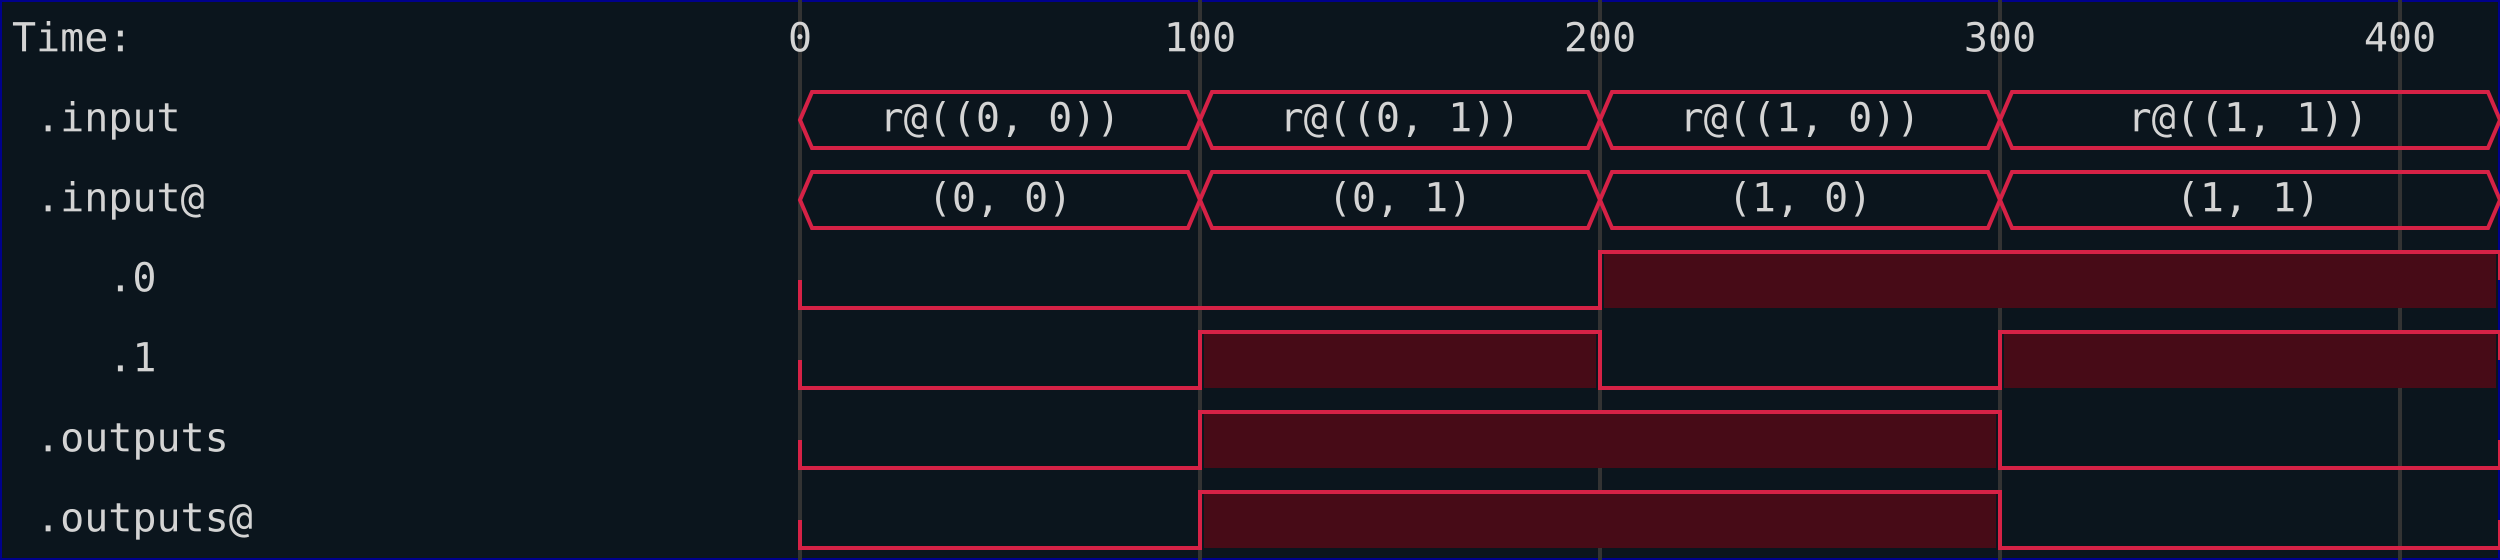
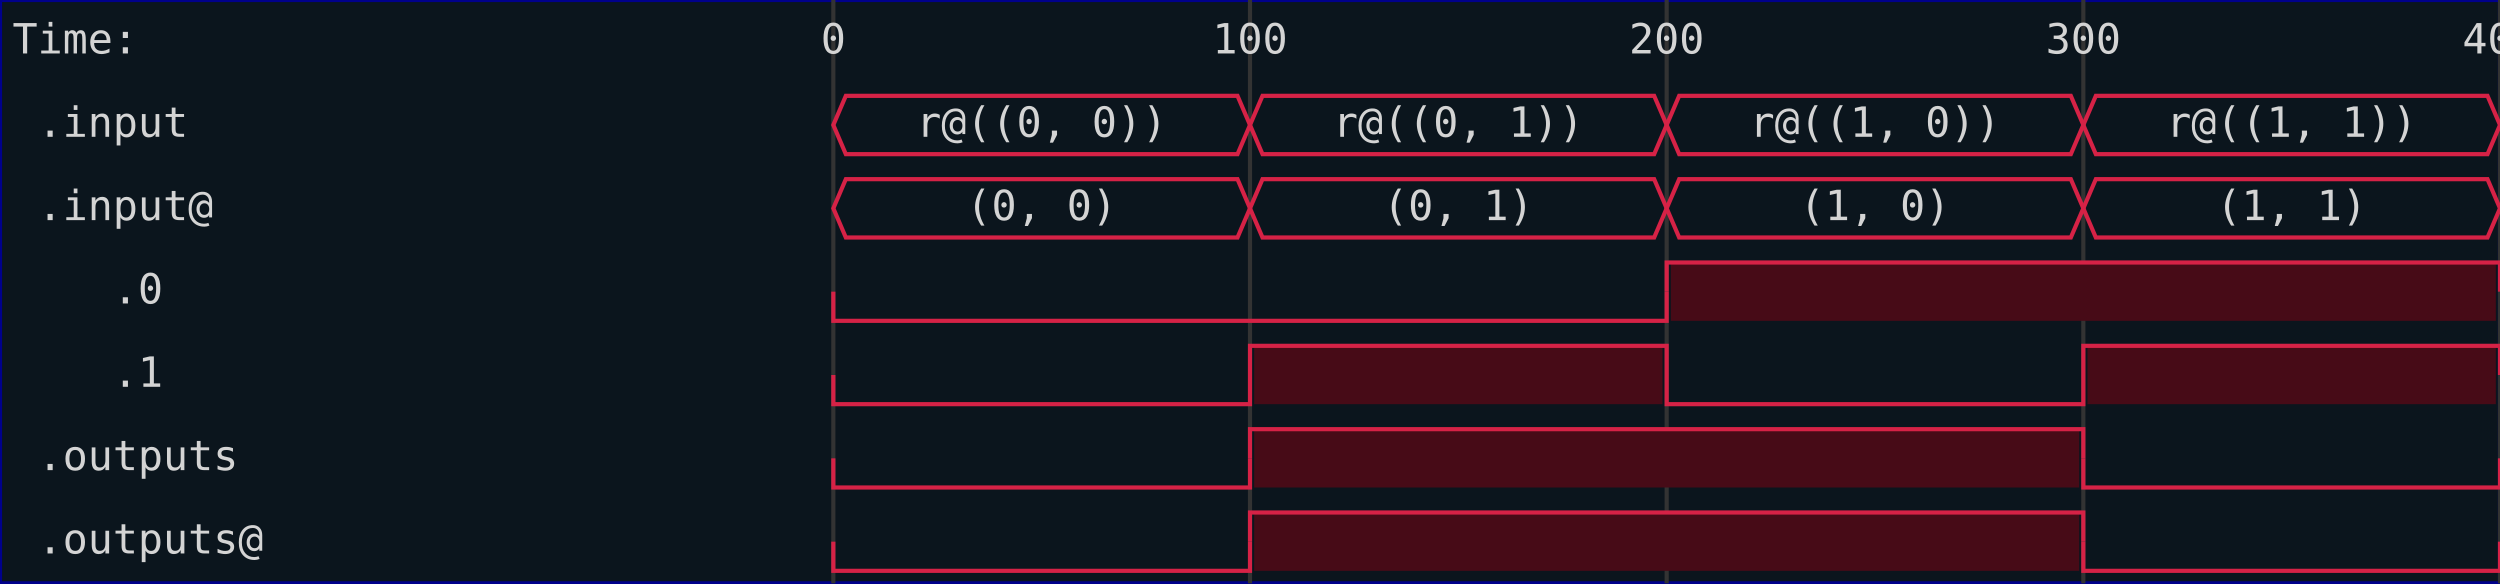
- <svg xmlns="http://www.w3.org/2000/svg" viewBox="0 0 625 140">
+ <svg xmlns="http://www.w3.org/2000/svg" viewBox="0 0 600 140">
  <defs>
    <clipPath id="clip">
-       <rect height="140" width="625" x="0" y="0" />
+       <rect height="140" width="600" x="0" y="0" />
    </clipPath>
  </defs>
-   <rect fill="#0B151D" height="140" stroke="darkblue" width="625" x="0" y="0" />
+   <rect fill="#0B151D" height="140" stroke="darkblue" width="600" x="0" y="0" />
  <line stroke="#333333" stroke-width="1" x1="200" x2="200" y1="0" y2="140" />
  <text clip-path="url(#clip)" dominant-baseline="middle" fill="#D4D4D4" font-family="monospace" font-size="10px" text-anchor="middle" x="200" y="10">
0
</text>
  <line stroke="#333333" stroke-width="1" x1="300" x2="300" y1="0" y2="140" />
  <text clip-path="url(#clip)" dominant-baseline="middle" fill="#D4D4D4" font-family="monospace" font-size="10px" text-anchor="middle" x="300" y="10">
100
</text>
  <line stroke="#333333" stroke-width="1" x1="400" x2="400" y1="0" y2="140" />
  <text clip-path="url(#clip)" dominant-baseline="middle" fill="#D4D4D4" font-family="monospace" font-size="10px" text-anchor="middle" x="400" y="10">
200
</text>
  <line stroke="#333333" stroke-width="1" x1="500" x2="500" y1="0" y2="140" />
  <text clip-path="url(#clip)" dominant-baseline="middle" fill="#D4D4D4" font-family="monospace" font-size="10px" text-anchor="middle" x="500" y="10">
300
</text>
  <line stroke="#333333" stroke-width="1" x1="600" x2="600" y1="0" y2="140" />
  <text clip-path="url(#clip)" dominant-baseline="middle" fill="#D4D4D4" font-family="monospace" font-size="10px" text-anchor="middle" x="600" y="10">
400
</text>
  <text dominant-baseline="middle" fill="#D4D4D4" font-family="monospace" font-size="10px" text-anchor="start" x="3" y="10">
Time:
</text>
  <text dominant-baseline="middle" fill="#D4D4D4" font-family="monospace" font-size="10px" text-anchor="start" x="3" xml:space="preserve" y="30">
.input
</text>
  <path d="M 200 30 L 203 23 L 297 23 L 300 30 L 297 37 L 203 37 Z" fill="none" stroke="#D62246" stroke-width="1" />
  <text dominant-baseline="middle" fill="#D4D4D4" font-family="monospace" font-size="10px" text-anchor="middle" x="250" xml:space="preserve" y="30">
r@((0, 0))
</text>
  <path d="M 300 30 L 303 23 L 397 23 L 400 30 L 397 37 L 303 37 Z" fill="none" stroke="#D62246" stroke-width="1" />
  <text dominant-baseline="middle" fill="#D4D4D4" font-family="monospace" font-size="10px" text-anchor="middle" x="350" xml:space="preserve" y="30">
r@((0, 1))
</text>
  <path d="M 400 30 L 403 23 L 497 23 L 500 30 L 497 37 L 403 37 Z" fill="none" stroke="#D62246" stroke-width="1" />
  <text dominant-baseline="middle" fill="#D4D4D4" font-family="monospace" font-size="10px" text-anchor="middle" x="450" xml:space="preserve" y="30">
r@((1, 0))
</text>
-   <path d="M 500 30 L 503 23 L 622 23 L 625 30 L 622 37 L 503 37 Z" fill="none" stroke="#D62246" stroke-width="1" />
-   <text dominant-baseline="middle" fill="#D4D4D4" font-family="monospace" font-size="10px" text-anchor="middle" x="562" xml:space="preserve" y="30">
+   <path d="M 500 30 L 503 23 L 597 23 L 600 30 L 597 37 L 503 37 Z" fill="none" stroke="#D62246" stroke-width="1" />
+   <text dominant-baseline="middle" fill="#D4D4D4" font-family="monospace" font-size="10px" text-anchor="middle" x="550" xml:space="preserve" y="30">
r@((1, 1))
</text>
  <text dominant-baseline="middle" fill="#D4D4D4" font-family="monospace" font-size="10px" text-anchor="start" x="3" xml:space="preserve" y="50">
.input@
</text>
  <path d="M 200 50 L 203 43 L 297 43 L 300 50 L 297 57 L 203 57 Z" fill="none" stroke="#D62246" stroke-width="1" />
  <text dominant-baseline="middle" fill="#D4D4D4" font-family="monospace" font-size="10px" text-anchor="middle" x="250" xml:space="preserve" y="50">
(0, 0)
</text>
  <path d="M 300 50 L 303 43 L 397 43 L 400 50 L 397 57 L 303 57 Z" fill="none" stroke="#D62246" stroke-width="1" />
  <text dominant-baseline="middle" fill="#D4D4D4" font-family="monospace" font-size="10px" text-anchor="middle" x="350" xml:space="preserve" y="50">
(0, 1)
</text>
  <path d="M 400 50 L 403 43 L 497 43 L 500 50 L 497 57 L 403 57 Z" fill="none" stroke="#D62246" stroke-width="1" />
  <text dominant-baseline="middle" fill="#D4D4D4" font-family="monospace" font-size="10px" text-anchor="middle" x="450" xml:space="preserve" y="50">
(1, 0)
</text>
-   <path d="M 500 50 L 503 43 L 622 43 L 625 50 L 622 57 L 503 57 Z" fill="none" stroke="#D62246" stroke-width="1" />
-   <text dominant-baseline="middle" fill="#D4D4D4" font-family="monospace" font-size="10px" text-anchor="middle" x="562" xml:space="preserve" y="50">
+   <path d="M 500 50 L 503 43 L 597 43 L 600 50 L 597 57 L 503 57 Z" fill="none" stroke="#D62246" stroke-width="1" />
+   <text dominant-baseline="middle" fill="#D4D4D4" font-family="monospace" font-size="10px" text-anchor="middle" x="550" xml:space="preserve" y="50">
(1, 1)
</text>
  <text dominant-baseline="middle" fill="#D4D4D4" font-family="monospace" font-size="10px" text-anchor="start" x="3" xml:space="preserve" y="70">
   .0
</text>
  <path d="M 200 70 L 200 77 L 400 77 L 400 70" fill="none" stroke="#D62246" stroke-width="1" />
-   <rect fill="#470B17" height="14" stroke="none" width="223" x="401" y="63" />
-   <path d="M 400 70 L 400 63 L 625 63 L 625 70" fill="none" stroke="#D62246" stroke-width="1" />
+   <rect fill="#470B17" height="14" stroke="none" width="198" x="401" y="63" />
+   <path d="M 400 70 L 400 63 L 600 63 L 600 70" fill="none" stroke="#D62246" stroke-width="1" />
  <text dominant-baseline="middle" fill="#D4D4D4" font-family="monospace" font-size="10px" text-anchor="start" x="3" xml:space="preserve" y="90">
   .1
</text>
  <path d="M 200 90 L 200 97 L 300 97 L 300 90" fill="none" stroke="#D62246" stroke-width="1" />
  <rect fill="#470B17" height="14" stroke="none" width="98" x="301" y="83" />
  <path d="M 300 90 L 300 83 L 400 83 L 400 90" fill="none" stroke="#D62246" stroke-width="1" />
  <path d="M 400 90 L 400 97 L 500 97 L 500 90" fill="none" stroke="#D62246" stroke-width="1" />
-   <rect fill="#470B17" height="14" stroke="none" width="123" x="501" y="83" />
-   <path d="M 500 90 L 500 83 L 625 83 L 625 90" fill="none" stroke="#D62246" stroke-width="1" />
+   <rect fill="#470B17" height="14" stroke="none" width="98" x="501" y="83" />
+   <path d="M 500 90 L 500 83 L 600 83 L 600 90" fill="none" stroke="#D62246" stroke-width="1" />
  <text dominant-baseline="middle" fill="#D4D4D4" font-family="monospace" font-size="10px" text-anchor="start" x="3" xml:space="preserve" y="110">
.outputs
</text>
  <path d="M 200 110 L 200 117 L 300 117 L 300 110" fill="none" stroke="#D62246" stroke-width="1" />
  <rect fill="#470B17" height="14" stroke="none" width="198" x="301" y="103" />
  <path d="M 300 110 L 300 103 L 500 103 L 500 110" fill="none" stroke="#D62246" stroke-width="1" />
-   <path d="M 500 110 L 500 117 L 625 117 L 625 110" fill="none" stroke="#D62246" stroke-width="1" />
+   <path d="M 500 110 L 500 117 L 600 117 L 600 110" fill="none" stroke="#D62246" stroke-width="1" />
  <text dominant-baseline="middle" fill="#D4D4D4" font-family="monospace" font-size="10px" text-anchor="start" x="3" xml:space="preserve" y="130">
.outputs@
</text>
  <path d="M 200 130 L 200 137 L 300 137 L 300 130" fill="none" stroke="#D62246" stroke-width="1" />
  <rect fill="#470B17" height="14" stroke="none" width="198" x="301" y="123" />
  <path d="M 300 130 L 300 123 L 500 123 L 500 130" fill="none" stroke="#D62246" stroke-width="1" />
-   <path d="M 500 130 L 500 137 L 625 137 L 625 130" fill="none" stroke="#D62246" stroke-width="1" />
+   <path d="M 500 130 L 500 137 L 600 137 L 600 130" fill="none" stroke="#D62246" stroke-width="1" />
</svg>
